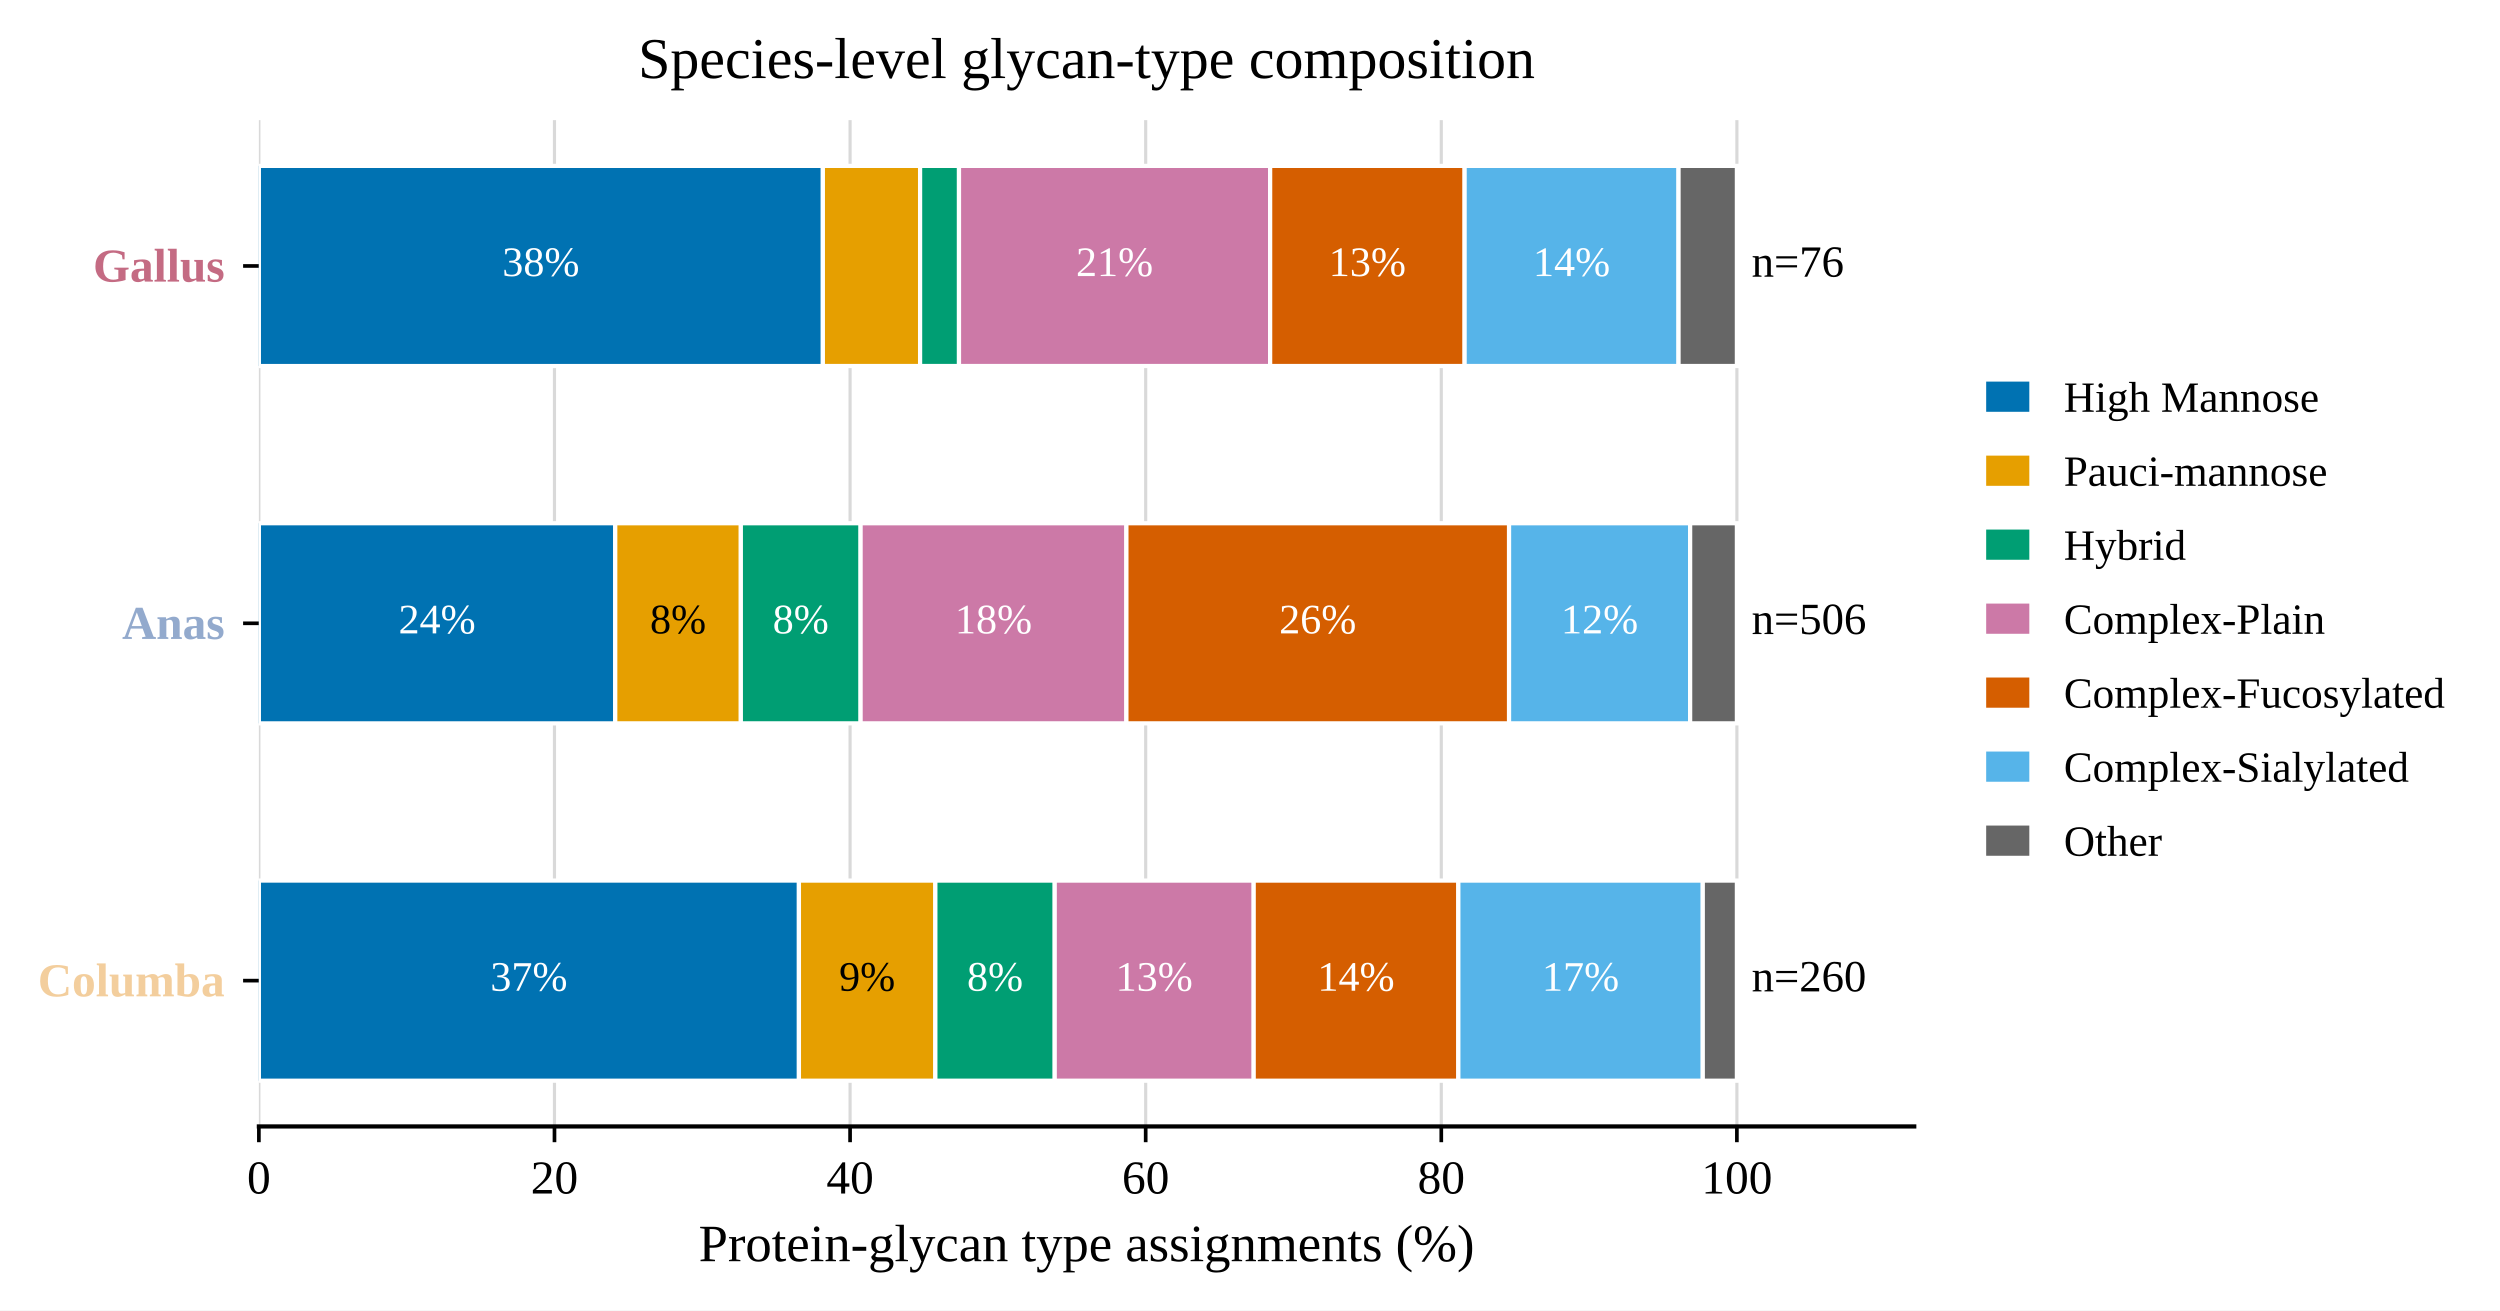
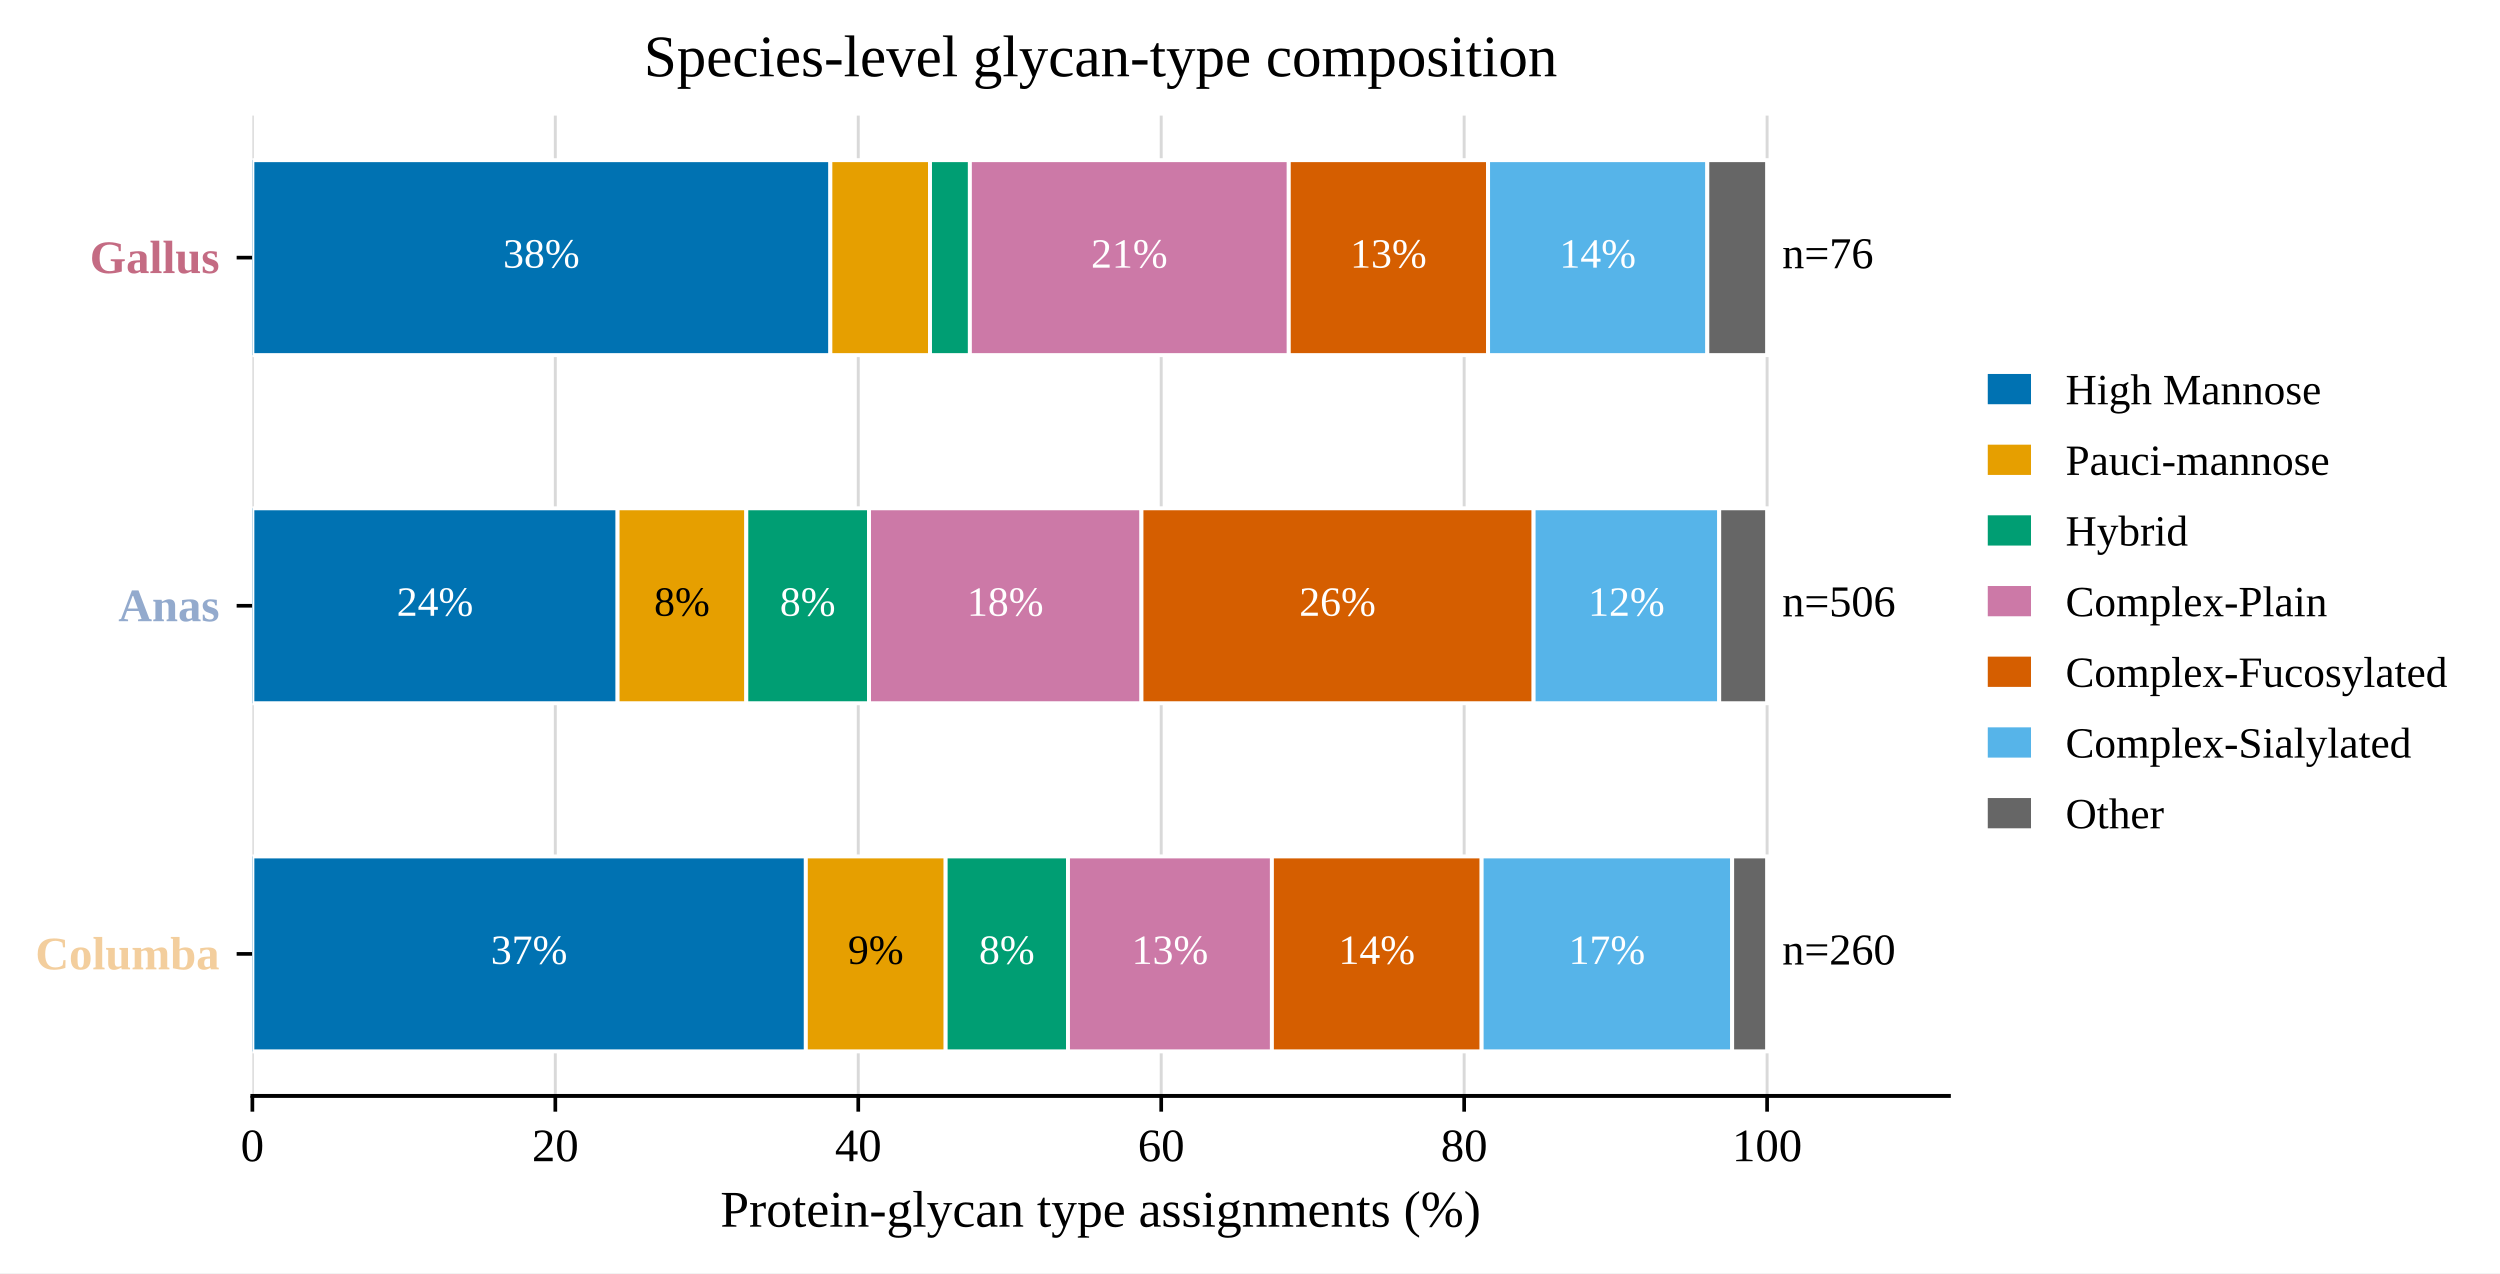
- <svg xmlns="http://www.w3.org/2000/svg" xmlns:xlink="http://www.w3.org/1999/xlink" width="475.183pt" height="249.082pt" viewBox="0 0 475.183 249.082" version="1.1">
+ <svg xmlns="http://www.w3.org/2000/svg" xmlns:xlink="http://www.w3.org/1999/xlink" width="508.966pt" height="259.202pt" viewBox="0 0 508.966 259.202" version="1.1">
  <defs>
    <style type="text/css">*{stroke-linejoin: round; stroke-linecap: butt}</style>
  </defs>
  <g id="figure_1">
    <g id="patch_1">
-       <path d="M 0 249.082  L 475.183 249.082  L 475.183 0  L 0 0  z " style="fill: #ffffff" />
+       <path d="M -0 259.202  L 508.966 259.202  L 508.966 0  L -0 0  z " style="fill: #ffffff" />
    </g>
    <g id="axes_1">
      <g id="patch_2">
-         <path d="M 49.206 214.106  L 363.846 214.106  L 363.846 22.838  L 49.206 22.838  z " style="fill: #ffffff" />
+         <path d="M 51.379 223.117  L 396.763 223.117  L 396.763 23.532  L 51.379 23.532  z " style="fill: #ffffff" />
      </g>
      <g id="matplotlib.axis_1">
        <g id="xtick_1">
          <g id="line2d_1">
-             <path d="M 49.206 214.106  L 49.206 22.838  " clip-path="url(#p63e4d34921)" style="fill: none; stroke: #d9d9d9; stroke-width: 0.6; stroke-linecap: square" />
+             <path d="M 51.379 223.117  L 51.379 23.532  " clip-path="url(#pab1686dc77)" style="fill: none; stroke: #d9d9d9; stroke-width: 0.6; stroke-linecap: square" />
          </g>
          <g id="line2d_2">
            <defs>
-               <path id="m7ccf980d80" d="M 0 0  L 0 3  " style="stroke: #000000; stroke-width: 0.7" />
+               <path id="mc7e7084e61" d="M 0 0  L 0 3.2  " style="stroke: #000000; stroke-width: 0.75" />
            </defs>
            <g>
-               <use xlink:href="#m7ccf980d80" x="49.206" y="214.106" style="stroke: #000000; stroke-width: 0.7" />
+               <use xlink:href="#mc7e7084e61" x="51.379" y="223.117" style="stroke: #000000; stroke-width: 0.75" />
            </g>
          </g>
          <g id="text_1">
-             <text style="font-size: 9px; font-family: 'Times New Roman'; text-anchor: middle" x="49.206" y="226.856" transform="rotate(-0 49.20641 226.8555)">0</text>
+             <text style="font-size: 9.5px; font-family: 'Times New Roman'; text-anchor: middle" x="51.379" y="236.413" transform="rotate(-0 51.37898 236.4131)">0</text>
          </g>
        </g>
        <g id="xtick_2">
          <g id="line2d_3">
-             <path d="M 105.392 214.106  L 105.392 22.838  " clip-path="url(#p63e4d34921)" style="fill: none; stroke: #d9d9d9; stroke-width: 0.6; stroke-linecap: square" />
+             <path d="M 113.055 223.117  L 113.055 23.532  " clip-path="url(#pab1686dc77)" style="fill: none; stroke: #d9d9d9; stroke-width: 0.6; stroke-linecap: square" />
          </g>
          <g id="line2d_4">
            <g>
-               <use xlink:href="#m7ccf980d80" x="105.392" y="214.106" style="stroke: #000000; stroke-width: 0.7" />
+               <use xlink:href="#mc7e7084e61" x="113.055" y="223.117" style="stroke: #000000; stroke-width: 0.75" />
            </g>
          </g>
          <g id="text_2">
-             <text style="font-size: 9px; font-family: 'Times New Roman'; text-anchor: middle" x="105.392" y="226.856" transform="rotate(-0 105.3921 226.8555)">20</text>
+             <text style="font-size: 9.5px; font-family: 'Times New Roman'; text-anchor: middle" x="113.055" y="236.413" transform="rotate(-0 113.0547 236.4131)">20</text>
          </g>
        </g>
        <g id="xtick_3">
          <g id="line2d_5">
-             <path d="M 161.578 214.106  L 161.578 22.838  " clip-path="url(#p63e4d34921)" style="fill: none; stroke: #d9d9d9; stroke-width: 0.6; stroke-linecap: square" />
+             <path d="M 174.73 223.117  L 174.73 23.532  " clip-path="url(#pab1686dc77)" style="fill: none; stroke: #d9d9d9; stroke-width: 0.6; stroke-linecap: square" />
          </g>
          <g id="line2d_6">
            <g>
-               <use xlink:href="#m7ccf980d80" x="161.578" y="214.106" style="stroke: #000000; stroke-width: 0.7" />
+               <use xlink:href="#mc7e7084e61" x="174.73" y="223.117" style="stroke: #000000; stroke-width: 0.75" />
            </g>
          </g>
          <g id="text_3">
-             <text style="font-size: 9px; font-family: 'Times New Roman'; text-anchor: middle" x="161.578" y="226.856" transform="rotate(-0 161.5778 226.8555)">40</text>
+             <text style="font-size: 9.5px; font-family: 'Times New Roman'; text-anchor: middle" x="174.73" y="236.413" transform="rotate(-0 174.7304 236.4131)">40</text>
          </g>
        </g>
        <g id="xtick_4">
          <g id="line2d_7">
-             <path d="M 217.764 214.106  L 217.764 22.838  " clip-path="url(#p63e4d34921)" style="fill: none; stroke: #d9d9d9; stroke-width: 0.6; stroke-linecap: square" />
+             <path d="M 236.406 223.117  L 236.406 23.532  " clip-path="url(#pab1686dc77)" style="fill: none; stroke: #d9d9d9; stroke-width: 0.6; stroke-linecap: square" />
          </g>
          <g id="line2d_8">
            <g>
-               <use xlink:href="#m7ccf980d80" x="217.764" y="214.106" style="stroke: #000000; stroke-width: 0.7" />
+               <use xlink:href="#mc7e7084e61" x="236.406" y="223.117" style="stroke: #000000; stroke-width: 0.75" />
            </g>
          </g>
          <g id="text_4">
-             <text style="font-size: 9px; font-family: 'Times New Roman'; text-anchor: middle" x="217.764" y="226.856" transform="rotate(-0 217.7635 226.8555)">60</text>
+             <text style="font-size: 9.5px; font-family: 'Times New Roman'; text-anchor: middle" x="236.406" y="236.413" transform="rotate(-0 236.4061 236.4131)">60</text>
          </g>
        </g>
        <g id="xtick_5">
          <g id="line2d_9">
-             <path d="M 273.949 214.106  L 273.949 22.838  " clip-path="url(#p63e4d34921)" style="fill: none; stroke: #d9d9d9; stroke-width: 0.6; stroke-linecap: square" />
+             <path d="M 298.082 223.117  L 298.082 23.532  " clip-path="url(#pab1686dc77)" style="fill: none; stroke: #d9d9d9; stroke-width: 0.6; stroke-linecap: square" />
          </g>
          <g id="line2d_10">
            <g>
-               <use xlink:href="#m7ccf980d80" x="273.949" y="214.106" style="stroke: #000000; stroke-width: 0.7" />
+               <use xlink:href="#mc7e7084e61" x="298.082" y="223.117" style="stroke: #000000; stroke-width: 0.75" />
            </g>
          </g>
          <g id="text_5">
-             <text style="font-size: 9px; font-family: 'Times New Roman'; text-anchor: middle" x="273.949" y="226.856" transform="rotate(-0 273.9493 226.8555)">80</text>
+             <text style="font-size: 9.5px; font-family: 'Times New Roman'; text-anchor: middle" x="298.082" y="236.413" transform="rotate(-0 298.0818 236.4131)">80</text>
          </g>
        </g>
        <g id="xtick_6">
          <g id="line2d_11">
-             <path d="M 330.135 214.106  L 330.135 22.838  " clip-path="url(#p63e4d34921)" style="fill: none; stroke: #d9d9d9; stroke-width: 0.6; stroke-linecap: square" />
+             <path d="M 359.758 223.117  L 359.758 23.532  " clip-path="url(#pab1686dc77)" style="fill: none; stroke: #d9d9d9; stroke-width: 0.6; stroke-linecap: square" />
          </g>
          <g id="line2d_12">
            <g>
-               <use xlink:href="#m7ccf980d80" x="330.135" y="214.106" style="stroke: #000000; stroke-width: 0.7" />
+               <use xlink:href="#mc7e7084e61" x="359.758" y="223.117" style="stroke: #000000; stroke-width: 0.75" />
            </g>
          </g>
          <g id="text_6">
-             <text style="font-size: 9px; font-family: 'Times New Roman'; text-anchor: middle" x="330.135" y="226.856" transform="rotate(-0 330.135 226.8555)">100</text>
+             <text style="font-size: 9.5px; font-family: 'Times New Roman'; text-anchor: middle" x="359.758" y="236.413" transform="rotate(-0 359.7576 236.4131)">100</text>
          </g>
        </g>
        <g id="text_7">
-           <text style="font-size: 10px; font-family: 'Times New Roman'; text-anchor: middle" x="206.526" y="239.724" transform="rotate(-0 206.5264 239.7244)">Protein-glycan type assignments (%)</text>
+           <text style="font-size: 10.5px; font-family: 'Times New Roman'; text-anchor: middle" x="224.071" y="249.736" transform="rotate(-0 224.071 249.7361)">Protein-glycan type assignments (%)</text>
        </g>
      </g>
      <g id="matplotlib.axis_2">
        <g id="ytick_1">
          <g id="line2d_13">
            <defs>
-               <path id="ma61099ca49" d="M 0 0  L -3 0  " style="stroke: #000000; stroke-width: 0.7" />
+               <path id="mce72afe7b9" d="M 0 0  L -3.2 0  " style="stroke: #000000; stroke-width: 0.75" />
            </defs>
            <g>
-               <use xlink:href="#ma61099ca49" x="49.206" y="50.55" style="stroke: #000000; stroke-width: 0.7" />
+               <use xlink:href="#mce72afe7b9" x="51.379" y="52.45" style="stroke: #000000; stroke-width: 0.75" />
            </g>
          </g>
          <g id="text_8">
-             <text style="font-weight: 700; font-size: 9px; font-family: 'Times New Roman'; text-anchor: end; fill: #c46b83" x="42.706" y="53.53" transform="rotate(-0 42.70641 53.53009)">Gallus</text>
+             <text style="font-weight: 700; font-size: 9.5px; font-family: 'Times New Roman'; text-anchor: end; fill: #c46b83" x="44.679" y="55.595" transform="rotate(-0 44.67898 55.59489)">Gallus</text>
          </g>
        </g>
        <g id="ytick_2">
          <g id="line2d_14">
            <g>
-               <use xlink:href="#ma61099ca49" x="49.206" y="118.472" style="stroke: #000000; stroke-width: 0.7" />
+               <use xlink:href="#mce72afe7b9" x="51.379" y="123.325" style="stroke: #000000; stroke-width: 0.75" />
            </g>
          </g>
          <g id="text_9">
-             <text style="font-weight: 700; font-size: 9px; font-family: 'Times New Roman'; text-anchor: end; fill: #93aacd" x="42.706" y="121.452" transform="rotate(-0 42.70641 121.452)">Anas</text>
+             <text style="font-weight: 700; font-size: 9.5px; font-family: 'Times New Roman'; text-anchor: end; fill: #93aacd" x="44.679" y="126.47" transform="rotate(-0 44.67898 126.4699)">Anas</text>
          </g>
        </g>
        <g id="ytick_3">
          <g id="line2d_15">
            <g>
-               <use xlink:href="#ma61099ca49" x="49.206" y="186.394" style="stroke: #000000; stroke-width: 0.7" />
+               <use xlink:href="#mce72afe7b9" x="51.379" y="194.2" style="stroke: #000000; stroke-width: 0.75" />
            </g>
          </g>
          <g id="text_10">
-             <text style="font-weight: 700; font-size: 9px; font-family: 'Times New Roman'; text-anchor: end; fill: #f3ce9d" x="42.706" y="189.374" transform="rotate(-0 42.70641 189.3738)">Columba</text>
+             <text style="font-weight: 700; font-size: 9.5px; font-family: 'Times New Roman'; text-anchor: end; fill: #f3ce9d" x="44.679" y="197.345" transform="rotate(-0 44.67898 197.3449)">Columba</text>
          </g>
        </g>
      </g>
      <g id="patch_3">
-         <path d="M 49.206 31.532  L 156.403 31.532  L 156.403 69.568  L 49.206 69.568  z " clip-path="url(#p63e4d34921)" style="fill: #0072b2; stroke: #ffffff; stroke-width: 0.8; stroke-linejoin: miter" />
+         <path d="M 51.379 32.605  L 169.05 32.605  L 169.05 72.294  L 51.379 72.294  z " clip-path="url(#pab1686dc77)" style="fill: #0072b2; stroke: #ffffff; stroke-width: 0.8; stroke-linejoin: miter" />
      </g>
      <g id="patch_4">
-         <path d="M 49.206 99.454  L 116.94 99.454  L 116.94 137.49  L 49.206 137.49  z " clip-path="url(#p63e4d34921)" style="fill: #0072b2; stroke: #ffffff; stroke-width: 0.8; stroke-linejoin: miter" />
+         <path d="M 51.379 103.48  L 125.731 103.48  L 125.731 143.169  L 51.379 143.169  z " clip-path="url(#pab1686dc77)" style="fill: #0072b2; stroke: #ffffff; stroke-width: 0.8; stroke-linejoin: miter" />
      </g>
      <g id="patch_5">
-         <path d="M 49.206 167.376  L 151.853 167.376  L 151.853 205.412  L 49.206 205.412  z " clip-path="url(#p63e4d34921)" style="fill: #0072b2; stroke: #ffffff; stroke-width: 0.8; stroke-linejoin: miter" />
+         <path d="M 51.379 174.355  L 164.056 174.355  L 164.056 214.044  L 51.379 214.044  z " clip-path="url(#pab1686dc77)" style="fill: #0072b2; stroke: #ffffff; stroke-width: 0.8; stroke-linejoin: miter" />
      </g>
      <g id="patch_6">
-         <path d="M 156.403 31.532  L 174.885 31.532  L 174.885 69.568  L 156.403 69.568  z " clip-path="url(#p63e4d34921)" style="fill: #e69f00; stroke: #ffffff; stroke-width: 0.8; stroke-linejoin: miter" />
+         <path d="M 169.05 32.605  L 189.338 32.605  L 189.338 72.294  L 169.05 72.294  z " clip-path="url(#pab1686dc77)" style="fill: #e69f00; stroke: #ffffff; stroke-width: 0.8; stroke-linejoin: miter" />
      </g>
      <g id="patch_7">
-         <path d="M 116.94 99.454  L 140.814 99.454  L 140.814 137.49  L 116.94 137.49  z " clip-path="url(#p63e4d34921)" style="fill: #e69f00; stroke: #ffffff; stroke-width: 0.8; stroke-linejoin: miter" />
+         <path d="M 125.731 103.48  L 151.937 103.48  L 151.937 143.169  L 125.731 143.169  z " clip-path="url(#pab1686dc77)" style="fill: #e69f00; stroke: #ffffff; stroke-width: 0.8; stroke-linejoin: miter" />
      </g>
      <g id="patch_8">
-         <path d="M 151.853 167.376  L 177.785 167.376  L 177.785 205.412  L 151.853 205.412  z " clip-path="url(#p63e4d34921)" style="fill: #e69f00; stroke: #ffffff; stroke-width: 0.8; stroke-linejoin: miter" />
+         <path d="M 164.056 174.355  L 192.521 174.355  L 192.521 214.044  L 164.056 214.044  z " clip-path="url(#pab1686dc77)" style="fill: #e69f00; stroke: #ffffff; stroke-width: 0.8; stroke-linejoin: miter" />
      </g>
      <g id="patch_9">
-         <path d="M 174.885 31.532  L 182.278 31.532  L 182.278 69.568  L 174.885 69.568  z " clip-path="url(#p63e4d34921)" style="fill: #009e73; stroke: #ffffff; stroke-width: 0.8; stroke-linejoin: miter" />
+         <path d="M 189.338 32.605  L 197.453 32.605  L 197.453 72.294  L 189.338 72.294  z " clip-path="url(#pab1686dc77)" style="fill: #009e73; stroke: #ffffff; stroke-width: 0.8; stroke-linejoin: miter" />
      </g>
      <g id="patch_10">
-         <path d="M 140.814 99.454  L 163.577 99.454  L 163.577 137.49  L 140.814 137.49  z " clip-path="url(#p63e4d34921)" style="fill: #009e73; stroke: #ffffff; stroke-width: 0.8; stroke-linejoin: miter" />
+         <path d="M 151.937 103.48  L 176.924 103.48  L 176.924 143.169  L 151.937 143.169  z " clip-path="url(#pab1686dc77)" style="fill: #009e73; stroke: #ffffff; stroke-width: 0.8; stroke-linejoin: miter" />
      </g>
      <g id="patch_11">
-         <path d="M 177.785 167.376  L 200.476 167.376  L 200.476 205.412  L 177.785 205.412  z " clip-path="url(#p63e4d34921)" style="fill: #009e73; stroke: #ffffff; stroke-width: 0.8; stroke-linejoin: miter" />
+         <path d="M 192.521 174.355  L 217.429 174.355  L 217.429 214.044  L 192.521 214.044  z " clip-path="url(#pab1686dc77)" style="fill: #009e73; stroke: #ffffff; stroke-width: 0.8; stroke-linejoin: miter" />
      </g>
      <g id="patch_12">
-         <path d="M 182.278 31.532  L 241.421 31.532  L 241.421 69.568  L 182.278 69.568  z " clip-path="url(#p63e4d34921)" style="fill: #cc79a7; stroke: #ffffff; stroke-width: 0.8; stroke-linejoin: miter" />
+         <path d="M 197.453 32.605  L 262.375 32.605  L 262.375 72.294  L 197.453 72.294  z " clip-path="url(#pab1686dc77)" style="fill: #cc79a7; stroke: #ffffff; stroke-width: 0.8; stroke-linejoin: miter" />
      </g>
      <g id="patch_13">
-         <path d="M 163.577 99.454  L 214.099 99.454  L 214.099 137.49  L 163.577 137.49  z " clip-path="url(#p63e4d34921)" style="fill: #cc79a7; stroke: #ffffff; stroke-width: 0.8; stroke-linejoin: miter" />
+         <path d="M 176.924 103.48  L 232.384 103.48  L 232.384 143.169  L 176.924 143.169  z " clip-path="url(#pab1686dc77)" style="fill: #cc79a7; stroke: #ffffff; stroke-width: 0.8; stroke-linejoin: miter" />
      </g>
      <g id="patch_14">
-         <path d="M 200.476 167.376  L 238.293 167.376  L 238.293 205.412  L 200.476 205.412  z " clip-path="url(#p63e4d34921)" style="fill: #cc79a7; stroke: #ffffff; stroke-width: 0.8; stroke-linejoin: miter" />
+         <path d="M 217.429 174.355  L 258.941 174.355  L 258.941 214.044  L 217.429 214.044  z " clip-path="url(#pab1686dc77)" style="fill: #cc79a7; stroke: #ffffff; stroke-width: 0.8; stroke-linejoin: miter" />
      </g>
      <g id="patch_15">
-         <path d="M 241.421 31.532  L 278.385 31.532  L 278.385 69.568  L 241.421 69.568  z " clip-path="url(#p63e4d34921)" style="fill: #d55e00; stroke: #ffffff; stroke-width: 0.8; stroke-linejoin: miter" />
+         <path d="M 262.375 32.605  L 302.951 32.605  L 302.951 72.294  L 262.375 72.294  z " clip-path="url(#pab1686dc77)" style="fill: #d55e00; stroke: #ffffff; stroke-width: 0.8; stroke-linejoin: miter" />
      </g>
      <g id="patch_16">
-         <path d="M 214.099 99.454  L 286.83 99.454  L 286.83 137.49  L 214.099 137.49  z " clip-path="url(#p63e4d34921)" style="fill: #d55e00; stroke: #ffffff; stroke-width: 0.8; stroke-linejoin: miter" />
+         <path d="M 232.384 103.48  L 312.221 103.48  L 312.221 143.169  L 232.384 143.169  z " clip-path="url(#pab1686dc77)" style="fill: #d55e00; stroke: #ffffff; stroke-width: 0.8; stroke-linejoin: miter" />
      </g>
      <g id="patch_17">
-         <path d="M 238.293 167.376  L 277.191 167.376  L 277.191 205.412  L 238.293 205.412  z " clip-path="url(#p63e4d34921)" style="fill: #d55e00; stroke: #ffffff; stroke-width: 0.8; stroke-linejoin: miter" />
+         <path d="M 258.941 174.355  L 301.64 174.355  L 301.64 214.044  L 258.941 214.044  z " clip-path="url(#pab1686dc77)" style="fill: #d55e00; stroke: #ffffff; stroke-width: 0.8; stroke-linejoin: miter" />
      </g>
      <g id="patch_18">
-         <path d="M 278.385 31.532  L 319.046 31.532  L 319.046 69.568  L 278.385 69.568  z " clip-path="url(#p63e4d34921)" style="fill: #56b4e9; stroke: #ffffff; stroke-width: 0.8; stroke-linejoin: miter" />
+         <path d="M 302.951 32.605  L 347.585 32.605  L 347.585 72.294  L 302.951 72.294  z " clip-path="url(#pab1686dc77)" style="fill: #56b4e9; stroke: #ffffff; stroke-width: 0.8; stroke-linejoin: miter" />
      </g>
      <g id="patch_19">
-         <path d="M 286.83 99.454  L 321.252 99.454  L 321.252 137.49  L 286.83 137.49  z " clip-path="url(#p63e4d34921)" style="fill: #56b4e9; stroke: #ffffff; stroke-width: 0.8; stroke-linejoin: miter" />
+         <path d="M 312.221 103.48  L 350.006 103.48  L 350.006 143.169  L 312.221 143.169  z " clip-path="url(#pab1686dc77)" style="fill: #56b4e9; stroke: #ffffff; stroke-width: 0.8; stroke-linejoin: miter" />
      </g>
      <g id="patch_20">
-         <path d="M 277.191 167.376  L 323.652 167.376  L 323.652 205.412  L 277.191 205.412  z " clip-path="url(#p63e4d34921)" style="fill: #56b4e9; stroke: #ffffff; stroke-width: 0.8; stroke-linejoin: miter" />
+         <path d="M 301.64 174.355  L 352.641 174.355  L 352.641 214.044  L 301.64 214.044  z " clip-path="url(#pab1686dc77)" style="fill: #56b4e9; stroke: #ffffff; stroke-width: 0.8; stroke-linejoin: miter" />
      </g>
      <g id="patch_21">
-         <path d="M 319.046 31.532  L 330.135 31.532  L 330.135 69.568  L 319.046 69.568  z " clip-path="url(#p63e4d34921)" style="fill: #666666; stroke: #ffffff; stroke-width: 0.8; stroke-linejoin: miter" />
+         <path d="M 347.585 32.605  L 359.758 32.605  L 359.758 72.294  L 347.585 72.294  z " clip-path="url(#pab1686dc77)" style="fill: #666666; stroke: #ffffff; stroke-width: 0.8; stroke-linejoin: miter" />
      </g>
      <g id="patch_22">
-         <path d="M 321.252 99.454  L 330.135 99.454  L 330.135 137.49  L 321.252 137.49  z " clip-path="url(#p63e4d34921)" style="fill: #666666; stroke: #ffffff; stroke-width: 0.8; stroke-linejoin: miter" />
+         <path d="M 350.006 103.48  L 359.758 103.48  L 359.758 143.169  L 350.006 143.169  z " clip-path="url(#pab1686dc77)" style="fill: #666666; stroke: #ffffff; stroke-width: 0.8; stroke-linejoin: miter" />
      </g>
      <g id="patch_23">
-         <path d="M 323.652 167.376  L 330.135 167.376  L 330.135 205.412  L 323.652 205.412  z " clip-path="url(#p63e4d34921)" style="fill: #666666; stroke: #ffffff; stroke-width: 0.8; stroke-linejoin: miter" />
+         <path d="M 352.641 174.355  L 359.758 174.355  L 359.758 214.044  L 352.641 214.044  z " clip-path="url(#pab1686dc77)" style="fill: #666666; stroke: #ffffff; stroke-width: 0.8; stroke-linejoin: miter" />
      </g>
      <g id="patch_24">
-         <path d="M 49.206 214.106  L 363.846 214.106  " style="fill: none; stroke: #000000; stroke-width: 0.8; stroke-linejoin: miter; stroke-linecap: square" />
+         <path d="M 51.379 223.117  L 396.763 223.117  " style="fill: none; stroke: #000000; stroke-width: 0.8; stroke-linejoin: miter; stroke-linecap: square" />
      </g>
      <g id="text_11">
-         <text style="font-size: 8px; font-family: 'Times New Roman'; text-anchor: middle; fill: #ffffff" x="102.805" y="52.472" transform="rotate(-0 102.8046 52.47212)">38%</text>
+         <text style="font-size: 8.5px; font-family: 'Times New Roman'; text-anchor: middle; fill: #ffffff" x="110.214" y="54.491" transform="rotate(-0 110.2144 54.49149)">38%</text>
      </g>
      <g id="text_12">
-         <text style="font-size: 8px; font-family: 'Times New Roman'; text-anchor: middle; fill: #ffffff" x="83.073" y="120.394" transform="rotate(-0 83.07329 120.394)">24%</text>
+         <text style="font-size: 8.5px; font-family: 'Times New Roman'; text-anchor: middle; fill: #ffffff" x="88.555" y="125.366" transform="rotate(-0 88.55506 125.3665)">24%</text>
      </g>
      <g id="text_13">
-         <text style="font-size: 8px; font-family: 'Times New Roman'; text-anchor: middle; fill: #ffffff" x="100.53" y="188.316" transform="rotate(-0 100.5299 188.3159)">37%</text>
+         <text style="font-size: 8.5px; font-family: 'Times New Roman'; text-anchor: middle; fill: #ffffff" x="107.717" y="196.241" transform="rotate(-0 107.7174 196.2415)">37%</text>
      </g>
      <g id="text_14">
-         <text style="font-size: 8px; font-family: 'Times New Roman'; text-anchor: middle" x="128.877" y="120.394" transform="rotate(-0 128.8769 120.394)">8%</text>
+         <text style="font-size: 8.5px; font-family: 'Times New Roman'; text-anchor: middle" x="138.834" y="125.366" transform="rotate(-0 138.8342 125.3665)">8%</text>
      </g>
      <g id="text_15">
-         <text style="font-size: 8px; font-family: 'Times New Roman'; text-anchor: middle" x="164.819" y="188.316" transform="rotate(-0 164.8193 188.3159)">9%</text>
+         <text style="font-size: 8.5px; font-family: 'Times New Roman'; text-anchor: middle" x="178.289" y="196.241" transform="rotate(-0 178.2886 196.2415)">9%</text>
      </g>
      <g id="text_16">
-         <text style="font-size: 8px; font-family: 'Times New Roman'; text-anchor: middle; fill: #ffffff" x="152.195" y="120.394" transform="rotate(-0 152.195 120.394)">8%</text>
+         <text style="font-size: 8.5px; font-family: 'Times New Roman'; text-anchor: middle; fill: #ffffff" x="164.431" y="125.366" transform="rotate(-0 164.4308 125.3665)">8%</text>
      </g>
      <g id="text_17">
-         <text style="font-size: 8px; font-family: 'Times New Roman'; text-anchor: middle; fill: #ffffff" x="189.13" y="188.316" transform="rotate(-0 189.1304 188.3159)">8%</text>
+         <text style="font-size: 8.5px; font-family: 'Times New Roman'; text-anchor: middle; fill: #ffffff" x="204.975" y="196.241" transform="rotate(-0 204.9752 196.2415)">8%</text>
      </g>
      <g id="text_18">
-         <text style="font-size: 8px; font-family: 'Times New Roman'; text-anchor: middle; fill: #ffffff" x="211.849" y="52.472" transform="rotate(-0 211.8493 52.47212)">21%</text>
+         <text style="font-size: 8.5px; font-family: 'Times New Roman'; text-anchor: middle; fill: #ffffff" x="229.914" y="54.491" transform="rotate(-0 229.9139 54.49149)">21%</text>
      </g>
      <g id="text_19">
-         <text style="font-size: 8px; font-family: 'Times New Roman'; text-anchor: middle; fill: #ffffff" x="188.838" y="120.394" transform="rotate(-0 188.8379 120.394)">18%</text>
+         <text style="font-size: 8.5px; font-family: 'Times New Roman'; text-anchor: middle; fill: #ffffff" x="204.654" y="125.366" transform="rotate(-0 204.6541 125.3665)">18%</text>
      </g>
      <g id="text_20">
-         <text style="font-size: 8px; font-family: 'Times New Roman'; text-anchor: middle; fill: #ffffff" x="219.384" y="188.316" transform="rotate(-0 219.3843 188.3159)">13%</text>
+         <text style="font-size: 8.5px; font-family: 'Times New Roman'; text-anchor: middle; fill: #ffffff" x="238.185" y="196.241" transform="rotate(-0 238.1852 196.2415)">13%</text>
      </g>
      <g id="text_21">
-         <text style="font-size: 8px; font-family: 'Times New Roman'; text-anchor: middle; fill: #ffffff" x="259.903" y="52.472" transform="rotate(-0 259.9028 52.47212)">13%</text>
+         <text style="font-size: 8.5px; font-family: 'Times New Roman'; text-anchor: middle; fill: #ffffff" x="282.663" y="54.491" transform="rotate(-0 282.6629 54.49149)">13%</text>
      </g>
      <g id="text_22">
-         <text style="font-size: 8px; font-family: 'Times New Roman'; text-anchor: middle; fill: #ffffff" x="250.465" y="120.394" transform="rotate(-0 250.4645 120.394)">26%</text>
+         <text style="font-size: 8.5px; font-family: 'Times New Roman'; text-anchor: middle; fill: #ffffff" x="272.302" y="125.366" transform="rotate(-0 272.3024 125.3665)">26%</text>
      </g>
      <g id="text_23">
-         <text style="font-size: 8px; font-family: 'Times New Roman'; text-anchor: middle; fill: #ffffff" x="257.742" y="188.316" transform="rotate(-0 257.7418 188.3159)">14%</text>
+         <text style="font-size: 8.5px; font-family: 'Times New Roman'; text-anchor: middle; fill: #ffffff" x="280.291" y="196.241" transform="rotate(-0 280.2908 196.2415)">14%</text>
      </g>
      <g id="text_24">
-         <text style="font-size: 8px; font-family: 'Times New Roman'; text-anchor: middle; fill: #ffffff" x="298.715" y="52.472" transform="rotate(-0 298.7153 52.47212)">14%</text>
+         <text style="font-size: 8.5px; font-family: 'Times New Roman'; text-anchor: middle; fill: #ffffff" x="325.268" y="54.491" transform="rotate(-0 325.2678 54.49149)">14%</text>
      </g>
      <g id="text_25">
-         <text style="font-size: 8px; font-family: 'Times New Roman'; text-anchor: middle; fill: #ffffff" x="304.041" y="120.394" transform="rotate(-0 304.0408 120.394)">12%</text>
+         <text style="font-size: 8.5px; font-family: 'Times New Roman'; text-anchor: middle; fill: #ffffff" x="331.114" y="125.366" transform="rotate(-0 331.1137 125.3665)">12%</text>
      </g>
      <g id="text_26">
-         <text style="font-size: 8px; font-family: 'Times New Roman'; text-anchor: middle; fill: #ffffff" x="300.421" y="188.316" transform="rotate(-0 300.4214 188.3159)">17%</text>
+         <text style="font-size: 8.5px; font-family: 'Times New Roman'; text-anchor: middle; fill: #ffffff" x="327.141" y="196.241" transform="rotate(-0 327.1406 196.2415)">17%</text>
      </g>
      <g id="text_27">
-         <text style="font-size: 8.5px; font-family: 'Times New Roman'; text-anchor: start" x="332.944" y="52.592" transform="rotate(-0 332.9443 52.59224)">n=76</text>
+         <text style="font-size: 9px; font-family: 'Times New Roman'; text-anchor: start" x="362.841" y="54.612" transform="rotate(-0 362.8413 54.61161)">n=76</text>
      </g>
      <g id="text_28">
-         <text style="font-size: 8.5px; font-family: 'Times New Roman'; text-anchor: start" x="332.944" y="120.514" transform="rotate(-0 332.9443 120.5141)">n=506</text>
+         <text style="font-size: 9px; font-family: 'Times New Roman'; text-anchor: start" x="362.841" y="125.487" transform="rotate(-0 362.8413 125.4866)">n=506</text>
      </g>
      <g id="text_29">
-         <text style="font-size: 8.5px; font-family: 'Times New Roman'; text-anchor: start" x="332.944" y="188.436" transform="rotate(-0 332.9443 188.436)">n=260</text>
+         <text style="font-size: 9px; font-family: 'Times New Roman'; text-anchor: start" x="362.841" y="196.362" transform="rotate(-0 362.8413 196.3616)">n=260</text>
      </g>
      <g id="text_30">
-         <text style="font-size: 11px; font-family: 'Times New Roman'; text-anchor: middle" x="206.526" y="14.838" transform="rotate(-0 206.5264 14.83812)">Species-level glycan-type composition</text>
+         <text style="font-size: 12px; font-family: 'Times New Roman'; text-anchor: middle" x="224.071" y="15.533" transform="rotate(-0 224.071 15.5325)">Species-level glycan-type composition</text>
      </g>
      <g id="legend_1">
        <g id="patch_25">
-           <path d="M 377.519 78.272  L 385.719 78.272  L 385.719 72.532  L 377.519 72.532  z " style="fill: #0072b2" />
+           <path d="M 404.683 82.295  L 413.483 82.295  L 413.483 76.135  L 404.683 76.135  z " style="fill: #0072b2" />
        </g>
        <g id="text_31">
-           <text style="font-size: 8.2px; font-family: 'Times New Roman'; text-anchor: start" x="392.279" y="78.272" transform="rotate(-0 392.2792 78.27227)">High Mannose</text>
+           <text style="font-size: 8.8px; font-family: 'Times New Roman'; text-anchor: start" x="420.523" y="82.295" transform="rotate(-0 420.523 82.29519)">High Mannose</text>
        </g>
        <g id="patch_26">
-           <path d="M 377.519 92.342  L 385.719 92.342  L 385.719 86.602  L 377.519 86.602  z " style="fill: #e69f00" />
+           <path d="M 404.683 96.69  L 413.483 96.69  L 413.483 90.53  L 404.683 90.53  z " style="fill: #e69f00" />
        </g>
        <g id="text_32">
-           <text style="font-size: 8.2px; font-family: 'Times New Roman'; text-anchor: start" x="392.279" y="92.342" transform="rotate(-0 392.2792 92.34167)">Pauci-mannose</text>
+           <text style="font-size: 8.8px; font-family: 'Times New Roman'; text-anchor: start" x="420.523" y="96.69" transform="rotate(-0 420.523 96.69006)">Pauci-mannose</text>
        </g>
        <g id="patch_27">
-           <path d="M 377.519 106.396  L 385.719 106.396  L 385.719 100.656  L 377.519 100.656  z " style="fill: #009e73" />
+           <path d="M 404.683 111.068  L 413.483 111.068  L 413.483 104.908  L 404.683 104.908  z " style="fill: #009e73" />
        </g>
        <g id="text_33">
-           <text style="font-size: 8.2px; font-family: 'Times New Roman'; text-anchor: start" x="392.279" y="106.396" transform="rotate(-0 392.2792 106.3957)">Hybrid</text>
+           <text style="font-size: 8.8px; font-family: 'Times New Roman'; text-anchor: start" x="420.523" y="111.068" transform="rotate(-0 420.523 111.0684)">Hybrid</text>
        </g>
        <g id="patch_28">
-           <path d="M 377.519 120.465  L 385.719 120.465  L 385.719 114.725  L 377.519 114.725  z " style="fill: #cc79a7" />
+           <path d="M 404.683 125.463  L 413.483 125.463  L 413.483 119.303  L 404.683 119.303  z " style="fill: #cc79a7" />
        </g>
        <g id="text_34">
-           <text style="font-size: 8.2px; font-family: 'Times New Roman'; text-anchor: start" x="392.279" y="120.465" transform="rotate(-0 392.2792 120.4651)">Complex-Plain</text>
+           <text style="font-size: 8.8px; font-family: 'Times New Roman'; text-anchor: start" x="420.523" y="125.463" transform="rotate(-0 420.523 125.4633)">Complex-Plain</text>
        </g>
        <g id="patch_29">
-           <path d="M 377.519 134.519  L 385.719 134.519  L 385.719 128.779  L 377.519 128.779  z " style="fill: #d55e00" />
+           <path d="M 404.683 139.842  L 413.483 139.842  L 413.483 133.682  L 404.683 133.682  z " style="fill: #d55e00" />
        </g>
        <g id="text_35">
-           <text style="font-size: 8.2px; font-family: 'Times New Roman'; text-anchor: start" x="392.279" y="134.519" transform="rotate(-0 392.2792 134.5191)">Complex-Fucosylated</text>
+           <text style="font-size: 8.8px; font-family: 'Times New Roman'; text-anchor: start" x="420.523" y="139.842" transform="rotate(-0 420.523 139.8417)">Complex-Fucosylated</text>
        </g>
        <g id="patch_30">
-           <path d="M 377.519 148.589  L 385.719 148.589  L 385.719 142.849  L 377.519 142.849  z " style="fill: #56b4e9" />
+           <path d="M 404.683 154.237  L 413.483 154.237  L 413.483 148.077  L 404.683 148.077  z " style="fill: #56b4e9" />
        </g>
        <g id="text_36">
-           <text style="font-size: 8.2px; font-family: 'Times New Roman'; text-anchor: start" x="392.279" y="148.589" transform="rotate(-0 392.2792 148.5885)">Complex-Sialylated</text>
+           <text style="font-size: 8.8px; font-family: 'Times New Roman'; text-anchor: start" x="420.523" y="154.237" transform="rotate(-0 420.523 154.2366)">Complex-Sialylated</text>
        </g>
        <g id="patch_31">
-           <path d="M 377.519 162.658  L 385.719 162.658  L 385.719 156.918  L 377.519 156.918  z " style="fill: #666666" />
+           <path d="M 404.683 168.631  L 413.483 168.631  L 413.483 162.471  L 404.683 162.471  z " style="fill: #666666" />
        </g>
        <g id="text_37">
-           <text style="font-size: 8.2px; font-family: 'Times New Roman'; text-anchor: start" x="392.279" y="162.658" transform="rotate(-0 392.2792 162.658)">Other</text>
+           <text style="font-size: 8.8px; font-family: 'Times New Roman'; text-anchor: start" x="420.523" y="168.631" transform="rotate(-0 420.523 168.6314)">Other</text>
        </g>
      </g>
    </g>
  </g>
  <defs>
-     <clipPath id="p63e4d34921">
-       <rect x="49.206" y="22.838" width="314.64" height="191.268" />
+     <clipPath id="pab1686dc77">
+       <rect x="51.379" y="23.532" width="345.384" height="199.584" />
    </clipPath>
  </defs>
</svg>
